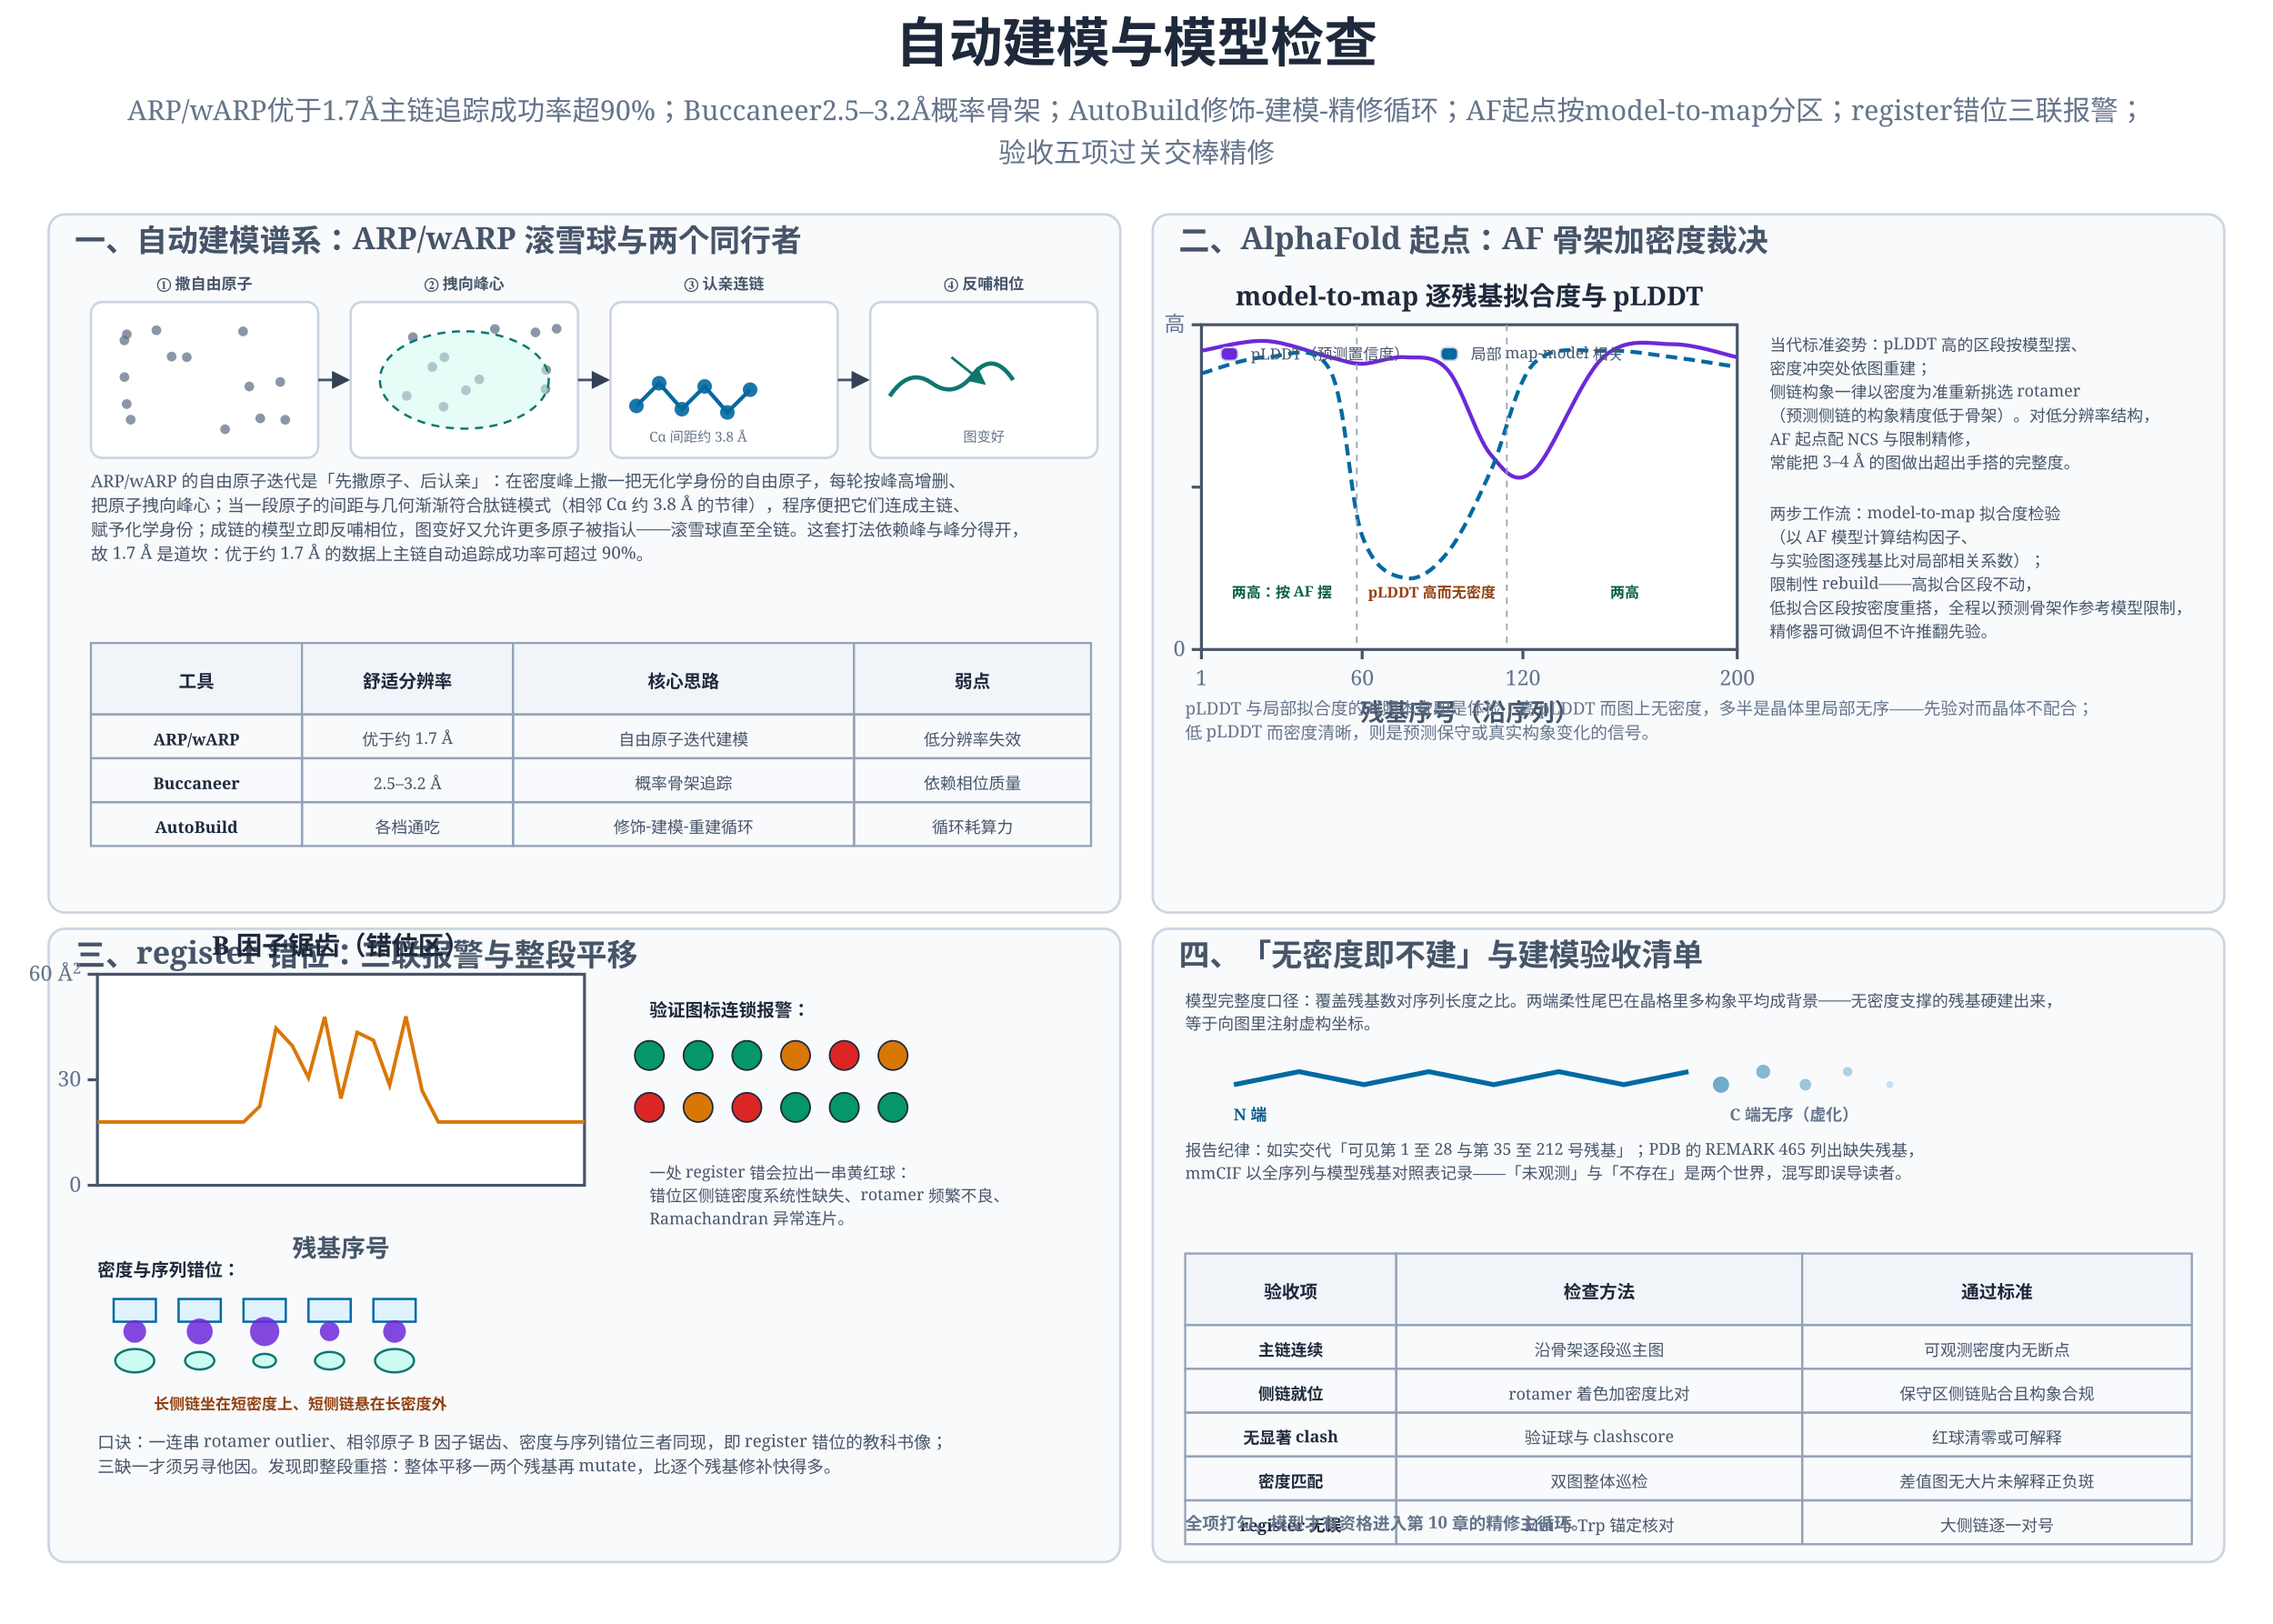
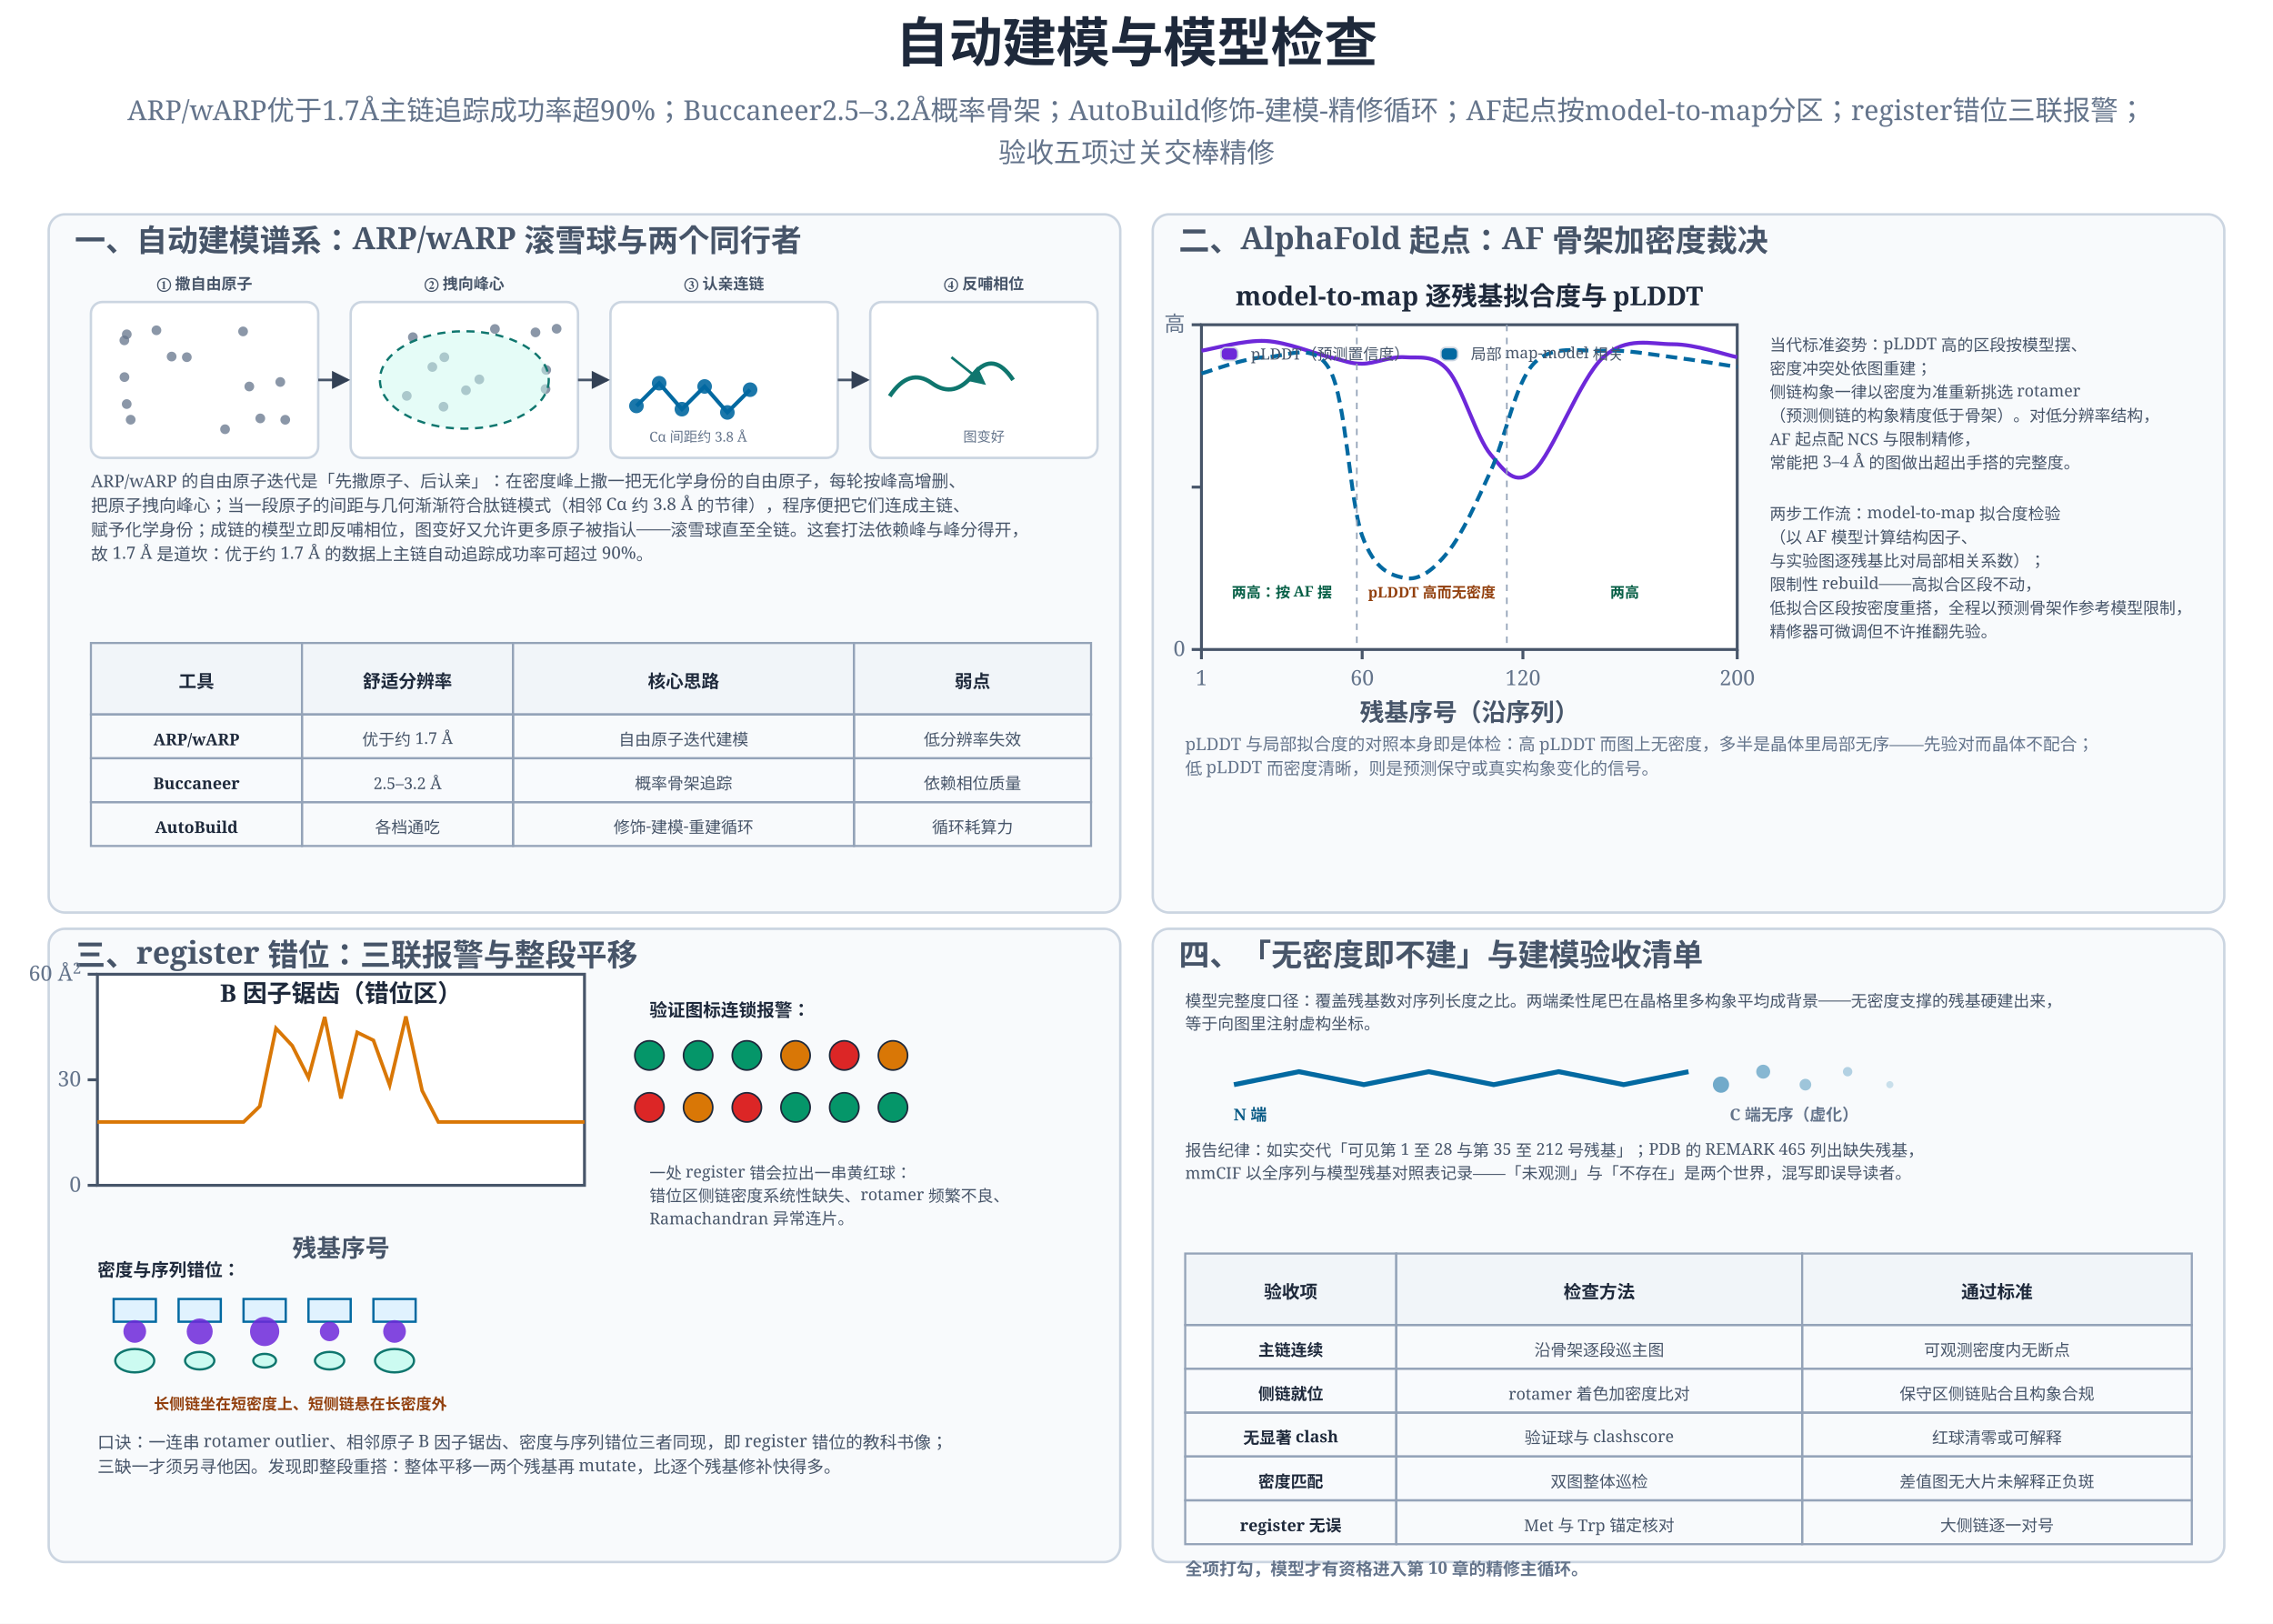
<svg xmlns="http://www.w3.org/2000/svg" width="1400" height="1000" viewBox="0 0 1400 1000" font-family="Noto Serif SC, LXGW WenKai, Songti SC, serif">
  <defs>
    <marker id="arr-ink" viewBox="0 0 10 10" refX="8.5" refY="5" markerWidth="7" markerHeight="7" orient="auto-start-reverse">
      <path d="M0,0 L10,5 L0,10 z" fill="#334155" />
    </marker>
    <marker id="arr-dna" viewBox="0 0 10 10" refX="8.5" refY="5" markerWidth="7" markerHeight="7" orient="auto-start-reverse">
      <path d="M0,0 L10,5 L0,10 z" fill="#0f766e" />
    </marker>
    <marker id="arr-rna" viewBox="0 0 10 10" refX="8.5" refY="5" markerWidth="7" markerHeight="7" orient="auto-start-reverse">
      <path d="M0,0 L10,5 L0,10 z" fill="#b45309" />
    </marker>
    <marker id="arr-pro" viewBox="0 0 10 10" refX="8.5" refY="5" markerWidth="7" markerHeight="7" orient="auto-start-reverse">
      <path d="M0,0 L10,5 L0,10 z" fill="#6d28d9" />
    </marker>
    <marker id="arr-enz" viewBox="0 0 10 10" refX="8.5" refY="5" markerWidth="7" markerHeight="7" orient="auto-start-reverse">
      <path d="M0,0 L10,5 L0,10 z" fill="#be185d" />
    </marker>
    <marker id="arr-acc" viewBox="0 0 10 10" refX="8.5" refY="5" markerWidth="7" markerHeight="7" orient="auto-start-reverse">
      <path d="M0,0 L10,5 L0,10 z" fill="#0369a1" />
    </marker>
    <marker id="arr-ok" viewBox="0 0 10 10" refX="8.5" refY="5" markerWidth="7" markerHeight="7" orient="auto-start-reverse">
      <path d="M0,0 L10,5 L0,10 z" fill="#059669" />
    </marker>
    <marker id="arr-warn" viewBox="0 0 10 10" refX="8.5" refY="5" markerWidth="7" markerHeight="7" orient="auto-start-reverse">
      <path d="M0,0 L10,5 L0,10 z" fill="#b45309" />
    </marker>
    <marker id="arr-bad" viewBox="0 0 10 10" refX="8.5" refY="5" markerWidth="7" markerHeight="7" orient="auto-start-reverse">
      <path d="M0,0 L10,5 L0,10 z" fill="#dc2626" />
    </marker>
    <marker id="arr-mute" viewBox="0 0 10 10" refX="8.5" refY="5" markerWidth="7" markerHeight="7" orient="auto-start-reverse">
      <path d="M0,0 L10,5 L0,10 z" fill="#94a3b8" />
    </marker>
  </defs>
  <rect x="0" y="0" width="1400" height="1000" fill="#ffffff" />
  <text x="700" y="38" text-anchor="middle" font-size="33" font-weight="700" fill="#1e293b">自动建模与模型检查</text>
  <text x="700" y="74" text-anchor="middle" font-size="17" fill="#64748b">ARP/wARP优于1.7Å主链追踪成功率超90%；Buccaneer2.5–3.2Å概率骨架；AutoBuild修饰-建模-精修循环；AF起点按model-to-map分区；register错位三联报警；</text>
  <text x="700" y="100" text-anchor="middle" font-size="17" fill="#64748b">验收五项过关交棒精修</text>
  <rect x="30" y="132" width="660" height="430" rx="10" fill="#f8fafc" stroke="#cbd5e1" stroke-width="1.5" />
  <text x="46" y="154.84" font-size="19" fill="#475569" font-weight="700">一、自动建模谱系：ARP/wARP 滚雪球与两个同行者</text>
  <rect x="56" y="186" width="140" height="96" rx="7" fill="#ffffff" stroke="#cbd5e1" stroke-width="1.5" />
  <text x="126" y="178" font-size="9.5" fill="#475569" text-anchor="middle" font-weight="700">① 撒自由原子</text>
  <circle cx="153.557" cy="238.032" r="3" fill="#64748b" fill-opacity="0.75" />
  <circle cx="172.638" cy="235.252" r="3" fill="#64748b" fill-opacity="0.75" />
  <circle cx="80.485" cy="258.479" r="3" fill="#64748b" fill-opacity="0.75" />
  <circle cx="96.356" cy="203.415" r="3" fill="#64748b" fill-opacity="0.75" />
  <circle cx="115.067" cy="219.986" r="3" fill="#64748b" fill-opacity="0.75" />
  <circle cx="160.321" cy="257.676" r="3" fill="#64748b" fill-opacity="0.75" />
  <circle cx="78.044" cy="248.852" r="3" fill="#64748b" fill-opacity="0.75" />
  <circle cx="149.718" cy="204.109" r="3" fill="#64748b" fill-opacity="0.75" />
  <circle cx="105.713" cy="219.595" r="3" fill="#64748b" fill-opacity="0.75" />
  <circle cx="138.621" cy="264.346" r="3" fill="#64748b" fill-opacity="0.75" />
  <circle cx="76.592" cy="209.621" r="3" fill="#64748b" fill-opacity="0.75" />
  <circle cx="76.66" cy="232.236" r="3" fill="#64748b" fill-opacity="0.75" />
  <circle cx="78.087" cy="205.895" r="3" fill="#64748b" fill-opacity="0.75" />
  <circle cx="175.687" cy="258.522" r="3" fill="#64748b" fill-opacity="0.75" />
  <rect x="216" y="186" width="140" height="96" rx="7" fill="#ffffff" stroke="#cbd5e1" stroke-width="1.5" />
  <text x="286" y="178" font-size="9.5" fill="#475569" text-anchor="middle" font-weight="700">② 拽向峰心</text>
  <circle cx="273.164" cy="250.473" r="3" fill="#64748b" fill-opacity="0.75" />
  <circle cx="336.442" cy="227.833" r="3" fill="#64748b" fill-opacity="0.75" />
  <circle cx="287.005" cy="240.338" r="3" fill="#64748b" fill-opacity="0.75" />
  <circle cx="295.222" cy="233.645" r="3" fill="#64748b" fill-opacity="0.75" />
  <circle cx="273.686" cy="219.998" r="3" fill="#64748b" fill-opacity="0.75" />
  <circle cx="250.545" cy="243.794" r="3" fill="#64748b" fill-opacity="0.75" />
  <circle cx="342.836" cy="202.464" r="3" fill="#64748b" fill-opacity="0.75" />
  <circle cx="329.819" cy="204.701" r="3" fill="#64748b" fill-opacity="0.75" />
  <circle cx="266.308" cy="226.009" r="3" fill="#64748b" fill-opacity="0.75" />
  <circle cx="336.006" cy="239.599" r="3" fill="#64748b" fill-opacity="0.75" />
  <circle cx="304.841" cy="202.607" r="3" fill="#64748b" fill-opacity="0.75" />
  <circle cx="254.292" cy="207.65" r="3" fill="#64748b" fill-opacity="0.75" />
  <ellipse cx="286" cy="234" rx="52" ry="30" fill="#ccfbf1" fill-opacity="0.5" stroke="#0f766e" stroke-width="1.4" stroke-dasharray="5 4" />
  <rect x="376" y="186" width="140" height="96" rx="7" fill="#ffffff" stroke="#cbd5e1" stroke-width="1.5" />
  <text x="446" y="178" font-size="9.5" fill="#475569" text-anchor="middle" font-weight="700">③ 认亲连链</text>
  <polyline points="392,250 406,236 420,252 434,238 448,254 462,240" fill="none" stroke="#0369a1" stroke-width="2.4" />
  <circle cx="392" cy="250" r="4.5" fill="#0369a1" fill-opacity="0.9" />
  <circle cx="406" cy="236" r="4.5" fill="#0369a1" fill-opacity="0.9" />
  <circle cx="420" cy="252" r="4.5" fill="#0369a1" fill-opacity="0.9" />
  <circle cx="434" cy="238" r="4.5" fill="#0369a1" fill-opacity="0.9" />
  <circle cx="448" cy="254" r="4.5" fill="#0369a1" fill-opacity="0.9" />
  <circle cx="462" cy="240" r="4.5" fill="#0369a1" fill-opacity="0.9" />
  <text x="430" y="272" font-size="8.5" fill="#64748b" text-anchor="middle">Cα 间距约 3.8 Å</text>
  <rect x="536" y="186" width="140" height="96" rx="7" fill="#ffffff" stroke="#cbd5e1" stroke-width="1.5" />
  <text x="606" y="178" font-size="9.5" fill="#475569" text-anchor="middle" font-weight="700">④ 反哺相位</text>
  <path d="M 548,244 q 12,-18 26,-8 q 14,10 26,-6 q 12,-14 24,4" fill="none" stroke="#0f766e" stroke-width="2.6" />
  <line x1="586" y1="220" x2="606" y2="236" stroke="#0f766e" stroke-width="1.6" marker-end="url(#arr-dna)" />
  <text x="606" y="272" font-size="8.5" fill="#64748b" text-anchor="middle">图变好</text>
  <line x1="196" y1="234" x2="214" y2="234" stroke="#475569" stroke-width="1.6" marker-end="url(#arr-ink)" />
  <line x1="356" y1="234" x2="374" y2="234" stroke="#475569" stroke-width="1.6" marker-end="url(#arr-ink)" />
  <line x1="516" y1="234" x2="534" y2="234" stroke="#475569" stroke-width="1.6" marker-end="url(#arr-ink)" />
  <text x="56" y="300" font-size="10.5" fill="#475569">ARP/wARP 的自由原子迭代是「先撒原子、后认亲」：在密度峰上撒一把无化学身份的自由原子，每轮按峰高增删、</text>
  <text x="56" y="315" font-size="10.5" fill="#475569">把原子拽向峰心；当一段原子的间距与几何渐渐符合肽链模式（相邻 Cα 约 3.8 Å 的节律），程序便把它们连成主链、</text>
  <text x="56" y="330" font-size="10.5" fill="#475569">赋予化学身份；成链的模型立即反哺相位，图变好又允许更多原子被指认——滚雪球直至全链。这套打法依赖峰与峰分得开，</text>
  <text x="56" y="345" font-size="10.5" fill="#475569">故 1.7 Å 是道坎：优于约 1.7 Å 的数据上主链自动追踪成功率可超过 90%。</text>
  <rect x="56" y="396" width="130" height="44" fill="#f1f5f9" stroke="#94a3b8" stroke-width="1.3" />
  <text x="121" y="423.5" font-size="11" fill="#1e293b" text-anchor="middle" font-weight="700">工具</text>
  <rect x="186" y="396" width="130" height="44" fill="#f1f5f9" stroke="#94a3b8" stroke-width="1.3" />
  <text x="251" y="423.5" font-size="11" fill="#1e293b" text-anchor="middle" font-weight="700">舒适分辨率</text>
  <rect x="316" y="396" width="210" height="44" fill="#f1f5f9" stroke="#94a3b8" stroke-width="1.3" />
  <text x="421" y="423.5" font-size="11" fill="#1e293b" text-anchor="middle" font-weight="700">核心思路</text>
  <rect x="526" y="396" width="146" height="44" fill="#f1f5f9" stroke="#94a3b8" stroke-width="1.3" />
  <text x="599" y="423.5" font-size="11" fill="#1e293b" text-anchor="middle" font-weight="700">弱点</text>
  <rect x="56" y="440" width="130" height="27" fill="none" stroke="#94a3b8" stroke-width="1.3" />
  <text x="121" y="459" font-size="10" fill="#1e293b" text-anchor="middle" font-weight="700">ARP/wARP</text>
  <rect x="186" y="440" width="130" height="27" fill="none" stroke="#94a3b8" stroke-width="1.3" />
  <text x="251" y="459" font-size="10" fill="#475569" text-anchor="middle" font-weight="500">优于约 1.7 Å</text>
  <rect x="316" y="440" width="210" height="27" fill="none" stroke="#94a3b8" stroke-width="1.3" />
  <text x="421" y="459" font-size="10" fill="#475569" text-anchor="middle" font-weight="500">自由原子迭代建模</text>
  <rect x="526" y="440" width="146" height="27" fill="none" stroke="#94a3b8" stroke-width="1.3" />
  <text x="599" y="459" font-size="10" fill="#475569" text-anchor="middle" font-weight="500">低分辨率失效</text>
  <rect x="56" y="467" width="616" height="27" fill="#f8fafc" fill-opacity="0.85" />
  <rect x="56" y="467" width="130" height="27" fill="none" stroke="#94a3b8" stroke-width="1.3" />
  <text x="121" y="486" font-size="10" fill="#1e293b" text-anchor="middle" font-weight="700">Buccaneer</text>
  <rect x="186" y="467" width="130" height="27" fill="none" stroke="#94a3b8" stroke-width="1.3" />
  <text x="251" y="486" font-size="10" fill="#475569" text-anchor="middle" font-weight="500">2.5–3.2 Å</text>
  <rect x="316" y="467" width="210" height="27" fill="none" stroke="#94a3b8" stroke-width="1.3" />
  <text x="421" y="486" font-size="10" fill="#475569" text-anchor="middle" font-weight="500">概率骨架追踪</text>
  <rect x="526" y="467" width="146" height="27" fill="none" stroke="#94a3b8" stroke-width="1.3" />
  <text x="599" y="486" font-size="10" fill="#475569" text-anchor="middle" font-weight="500">依赖相位质量</text>
  <rect x="56" y="494" width="130" height="27" fill="none" stroke="#94a3b8" stroke-width="1.3" />
  <text x="121" y="513" font-size="10" fill="#1e293b" text-anchor="middle" font-weight="700">AutoBuild</text>
  <rect x="186" y="494" width="130" height="27" fill="none" stroke="#94a3b8" stroke-width="1.3" />
  <text x="251" y="513" font-size="10" fill="#475569" text-anchor="middle" font-weight="500">各档通吃</text>
  <rect x="316" y="494" width="210" height="27" fill="none" stroke="#94a3b8" stroke-width="1.3" />
  <text x="421" y="513" font-size="10" fill="#475569" text-anchor="middle" font-weight="500">修饰-建模-重建循环</text>
  <rect x="526" y="494" width="146" height="27" fill="none" stroke="#94a3b8" stroke-width="1.3" />
  <text x="599" y="513" font-size="10" fill="#475569" text-anchor="middle" font-weight="500">循环耗算力</text>
  <rect x="710" y="132" width="660" height="430" rx="10" fill="#f8fafc" stroke="#cbd5e1" stroke-width="1.5" />
  <text x="726" y="154.84" font-size="19" fill="#475569" font-weight="700">二、AlphaFold 起点：AF 骨架加密度裁决</text>
  <rect x="740" y="200" width="330" height="200" fill="#ffffff" stroke="#475569" stroke-width="1.8" />
  <line x1="740" y1="400" x2="740" y2="406" stroke="#475569" stroke-width="1.8" />
  <text x="740" y="422" font-size="13" fill="#64748b" text-anchor="middle">1</text>
  <line x1="839" y1="400" x2="839" y2="406" stroke="#475569" stroke-width="1.8" />
  <text x="839" y="422" font-size="13" fill="#64748b" text-anchor="middle">60</text>
  <line x1="938" y1="400" x2="938" y2="406" stroke="#475569" stroke-width="1.8" />
  <text x="938" y="422" font-size="13" fill="#64748b" text-anchor="middle">120</text>
  <line x1="1070" y1="400" x2="1070" y2="406" stroke="#475569" stroke-width="1.8" />
  <text x="1070" y="422" font-size="13" fill="#64748b" text-anchor="middle">200</text>
  <line x1="734" y1="400" x2="740" y2="400" stroke="#475569" stroke-width="1.8" />
  <text x="730" y="404" font-size="13" fill="#64748b" text-anchor="end">0</text>
  <line x1="734" y1="300" x2="740" y2="300" stroke="#475569" stroke-width="1.8" />
  <line x1="734" y1="200" x2="740" y2="200" stroke="#475569" stroke-width="1.8" />
  <text x="730" y="204" font-size="13" fill="#64748b" text-anchor="end">高</text>
  <text x="905" y="444" font-size="15" fill="#475569" text-anchor="middle" font-weight="600">残基序号（沿序列）</text>
  <text x="905" y="188" font-size="16" fill="#1e293b" text-anchor="middle" font-weight="700">model-to-map 逐残基拟合度与 pLDDT</text>
  <path d="M740,216 C746.6,215.0 766.4,209.3 779.6,210 C792.8,210.7 809.3,217.7 819.2,220 C829.1,222.3 831.3,224.0 839,224 C846.7,224.0 856.6,219.3 865.4,220 C874.2,220.7 883.0,218.0 891.8,228 C900.6,238.0 909.4,269.7 918.2,280 C927.0,290.3 933.1,300.0 944.6,290 C956.1,280.0 973.2,233.0 987.5,220 C1001.8,207.0 1016.7,212.0 1030.4,212 C1044.2,212.0 1063.4,218.7 1070,220" fill="none" stroke="#6d28d9" stroke-width="2.4" />
  <path d="M740,230 C746.6,228.3 766.4,220.3 779.6,220 C792.8,219.7 809.3,209.7 819.2,228 C829.1,246.3 831.3,308.7 839,330 C846.7,351.3 856.6,354.3 865.4,356 C874.2,357.7 883.0,351.0 891.8,340 C900.6,329.0 909.4,309.3 918.2,290 C927.0,270.7 933.1,236.3 944.6,224 C956.1,211.7 973.2,216.7 987.5,216 C1001.8,215.3 1016.7,218.3 1030.4,220 C1044.2,221.7 1063.4,225.0 1070,226" fill="none" stroke="#0369a1" stroke-width="2.4" stroke-dasharray="7 4" />
  <rect x="752" y="214.01" width="10.45" height="7.98" rx="3" fill="#6d28d9" stroke="#cbd5e1" stroke-width="1" />
  <text x="770.45" y="221.42" font-size="9.5" fill="#475569">pLDDT（预测置信度）</text>
  <rect x="887.45" y="214.01" width="10.45" height="7.98" rx="3" fill="#0369a1" stroke="#cbd5e1" stroke-width="1" />
  <text x="905.9" y="221.42" font-size="9.5" fill="#475569">局部 map-model 相关</text>
  <line x1="835.7" y1="200" x2="835.7" y2="400" stroke="#94a3b8" stroke-width="1" stroke-dasharray="4 4" />
  <line x1="928.1" y1="200" x2="928.1" y2="400" stroke="#94a3b8" stroke-width="1" stroke-dasharray="4 4" />
  <text x="789.5" y="368" font-size="9" fill="#065f46" text-anchor="middle" font-weight="700">两高：按 AF 摆</text>
  <text x="881.9" y="368" font-size="9" fill="#92400e" text-anchor="middle" font-weight="700">pLDDT 高而无密度</text>
  <text x="1000.7" y="368" font-size="9" fill="#065f46" text-anchor="middle" font-weight="700">两高</text>
  <text x="1090" y="216" font-size="10" fill="#475569">当代标准姿势：pLDDT 高的区段按模型摆、</text>
  <text x="1090" y="230.5" font-size="10" fill="#475569">密度冲突处依图重建；</text>
  <text x="1090" y="245" font-size="10" fill="#475569">侧链构象一律以密度为准重新挑选 rotamer</text>
  <text x="1090" y="259.5" font-size="10" fill="#475569">（预测侧链的构象精度低于骨架）。对低分辨率结构，</text>
  <text x="1090" y="274" font-size="10" fill="#475569">AF 起点配 NCS 与限制精修，</text>
  <text x="1090" y="288.5" font-size="10" fill="#475569">常能把 3–4 Å 的图做出超出手搭的完整度。</text>
  <text x="1090" y="320" font-size="10" fill="#475569">两步工作流：model-to-map 拟合度检验</text>
  <text x="1090" y="334.5" font-size="10" fill="#475569">（以 AF 模型计算结构因子、</text>
  <text x="1090" y="349" font-size="10" fill="#475569">与实验图逐残基比对局部相关系数）；</text>
  <text x="1090" y="363.5" font-size="10" fill="#475569">限制性 rebuild——高拟合区段不动，</text>
  <text x="1090" y="378" font-size="10" fill="#475569">低拟合区段按密度重搭，全程以预测骨架作参考模型限制，</text>
  <text x="1090" y="392.5" font-size="10" fill="#475569">精修器可微调但不许推翻先验。</text>
-   <text x="730" y="440" font-size="10.5" fill="#64748b">pLDDT 与局部拟合度的对照本身即是体检：高 pLDDT 而图上无密度，多半是晶体里局部无序——先验对而晶体不配合；</text>
-   <text x="730" y="455" font-size="10.5" fill="#64748b">低 pLDDT 而密度清晰，则是预测保守或真实构象变化的信号。</text>
+   <text x="730" y="462" font-size="10.5" fill="#64748b">pLDDT 与局部拟合度的对照本身即是体检：高 pLDDT 而图上无密度，多半是晶体里局部无序——先验对而晶体不配合；</text>
+   <text x="730" y="477" font-size="10.5" fill="#64748b">低 pLDDT 而密度清晰，则是预测保守或真实构象变化的信号。</text>
  <rect x="30" y="572" width="660" height="390" rx="10" fill="#f8fafc" stroke="#cbd5e1" stroke-width="1.5" />
  <text x="46" y="594.84" font-size="19" fill="#475569" font-weight="700">三、register 错位：三联报警与整段平移</text>
  <rect x="60" y="600" width="300" height="130" fill="#ffffff" stroke="#475569" stroke-width="1.8" />
  <line x1="54" y1="730" x2="60" y2="730" stroke="#475569" stroke-width="1.8" />
  <text x="50" y="734" font-size="13" fill="#64748b" text-anchor="end">0</text>
  <line x1="54" y1="665" x2="60" y2="665" stroke="#475569" stroke-width="1.8" />
  <text x="50" y="669" font-size="13" fill="#64748b" text-anchor="end">30</text>
  <line x1="54" y1="600" x2="60" y2="600" stroke="#475569" stroke-width="1.8" />
  <text x="50" y="604" font-size="13" fill="#64748b" text-anchor="end">60 Å<tspan dy="-4.4" font-size="9.4">2</tspan>
  </text>
  <text x="210" y="774" font-size="15" fill="#475569" text-anchor="middle" font-weight="600">残基序号</text>
-   <text x="210" y="588" font-size="16" fill="#1e293b" text-anchor="middle" font-weight="700">B 因子锯齿（错位区）</text>
+   <text x="210" y="617" font-size="15" fill="#1e293b" text-anchor="middle" font-weight="700">B 因子锯齿（错位区）</text>
  <path d="M60.0,691.0 L70.0,691.0 L80.0,691.0 L90.0,691.0 L100.0,691.0 L110.0,691.0 L120.0,691.0 L130.0,691.0 L140.0,691.0 L150.0,691.0 L160.0,681.3 L170.0,633.3 L180.0,644.0 L190.0,663.7 L200.0,626.3 L210.0,676.5 L220.0,635.8 L230.0,640.7 L240.0,668.3 L250.0,626.0 L260.0,671.7 L270.0,691.0 L280.0,691.0 L290.0,691.0 L300.0,691.0 L310.0,691.0 L320.0,691.0 L330.0,691.0 L340.0,691.0 L350.0,691.0 L360.0,691.0" fill="none" stroke="#d97706" stroke-width="2.2" />
  <text x="400" y="626" font-size="11" fill="#1e293b" font-weight="700">验证图标连锁报警：</text>
  <circle cx="400" cy="650" r="9" fill="#059669" stroke="#1e293b" stroke-width="1" />
  <circle cx="430" cy="650" r="9" fill="#059669" stroke="#1e293b" stroke-width="1" />
  <circle cx="460" cy="650" r="9" fill="#059669" stroke="#1e293b" stroke-width="1" />
  <circle cx="490" cy="650" r="9" fill="#d97706" stroke="#1e293b" stroke-width="1" />
  <circle cx="520" cy="650" r="9" fill="#dc2626" stroke="#1e293b" stroke-width="1" />
  <circle cx="550" cy="650" r="9" fill="#d97706" stroke="#1e293b" stroke-width="1" />
  <circle cx="400" cy="682" r="9" fill="#dc2626" stroke="#1e293b" stroke-width="1" />
  <circle cx="430" cy="682" r="9" fill="#d97706" stroke="#1e293b" stroke-width="1" />
  <circle cx="460" cy="682" r="9" fill="#dc2626" stroke="#1e293b" stroke-width="1" />
  <circle cx="490" cy="682" r="9" fill="#059669" stroke="#1e293b" stroke-width="1" />
  <circle cx="520" cy="682" r="9" fill="#059669" stroke="#1e293b" stroke-width="1" />
  <circle cx="550" cy="682" r="9" fill="#059669" stroke="#1e293b" stroke-width="1" />
  <text x="400" y="726" font-size="10" fill="#475569">一处 register 错会拉出一串黄红球：</text>
  <text x="400" y="740" font-size="10" fill="#475569">错位区侧链密度系统性缺失、rotamer 频繁不良、</text>
  <text x="400" y="754" font-size="10" fill="#475569">Ramachandran 异常连片。</text>
  <text x="60" y="786" font-size="11" fill="#1e293b" font-weight="700">密度与序列错位：</text>
  <rect x="70" y="800" width="26" height="14" fill="#e0f2fe" stroke="#0369a1" stroke-width="1.4" />
  <ellipse cx="83" cy="838" rx="12" ry="7.2" fill="#ccfbf1" stroke="#0f766e" stroke-width="1.4" />
  <circle cx="83" cy="820" r="7" fill="#6d28d9" fill-opacity="0.85" />
  <rect x="110" y="800" width="26" height="14" fill="#e0f2fe" stroke="#0369a1" stroke-width="1.4" />
  <ellipse cx="123" cy="838" rx="9" ry="5.4" fill="#ccfbf1" stroke="#0f766e" stroke-width="1.4" />
  <circle cx="123" cy="820" r="8" fill="#6d28d9" fill-opacity="0.85" />
  <rect x="150" y="800" width="26" height="14" fill="#e0f2fe" stroke="#0369a1" stroke-width="1.4" />
  <ellipse cx="163" cy="838" rx="7" ry="4.2" fill="#ccfbf1" stroke="#0f766e" stroke-width="1.4" />
  <circle cx="163" cy="820" r="9" fill="#6d28d9" fill-opacity="0.85" />
  <rect x="190" y="800" width="26" height="14" fill="#e0f2fe" stroke="#0369a1" stroke-width="1.4" />
  <ellipse cx="203" cy="838" rx="9" ry="5.4" fill="#ccfbf1" stroke="#0f766e" stroke-width="1.4" />
  <circle cx="203" cy="820" r="6" fill="#6d28d9" fill-opacity="0.85" />
  <rect x="230" y="800" width="26" height="14" fill="#e0f2fe" stroke="#0369a1" stroke-width="1.4" />
  <ellipse cx="243" cy="838" rx="12" ry="7.2" fill="#ccfbf1" stroke="#0f766e" stroke-width="1.4" />
  <circle cx="243" cy="820" r="7" fill="#6d28d9" fill-opacity="0.85" />
  <text x="185" y="868" font-size="9.5" fill="#92400e" text-anchor="middle" font-weight="700">长侧链坐在短密度上、短侧链悬在长密度外</text>
  <text x="60" y="892" font-size="10.5" fill="#475569">口诀：一连串 rotamer outlier、相邻原子 B 因子锯齿、密度与序列错位三者同现，即 register 错位的教科书像；</text>
  <text x="60" y="907" font-size="10.5" fill="#475569">三缺一才须另寻他因。发现即整段重搭：整体平移一两个残基再 mutate，比逐个残基修补快得多。</text>
  <rect x="710" y="572" width="660" height="390" rx="10" fill="#f8fafc" stroke="#cbd5e1" stroke-width="1.5" />
  <text x="726" y="594.84" font-size="19" fill="#475569" font-weight="700">四、「无密度即不建」与建模验收清单</text>
  <path d="M 760,668 L 800,660 L 840,668 L 880,660 L 920,668 L 960,660 L 1000,668 L 1040,660" fill="none" stroke="#0369a1" stroke-width="3" />
  <circle cx="1060" cy="668" r="5" fill="#0369a1" fill-opacity="0.55" />
  <circle cx="1086" cy="660" r="4.3" fill="#0369a1" fill-opacity="0.46" />
  <circle cx="1112" cy="668" r="3.6" fill="#0369a1" fill-opacity="0.37" />
  <circle cx="1138" cy="660" r="2.9" fill="#0369a1" fill-opacity="0.28" />
  <circle cx="1164" cy="668" r="2.2" fill="#0369a1" fill-opacity="0.19" />
  <text x="770" y="690" font-size="10" fill="#075985" text-anchor="middle" font-weight="700">N 端</text>
  <text x="1105" y="690" font-size="10" fill="#64748b" text-anchor="middle" font-weight="700">C 端无序（虚化）</text>
  <text x="730" y="620" font-size="10" fill="#475569">模型完整度口径：覆盖残基数对序列长度之比。两端柔性尾巴在晶格里多构象平均成背景——无密度支撑的残基硬建出来，</text>
  <text x="730" y="634" font-size="10" fill="#475569">等于向图里注射虚构坐标。</text>
  <text x="730" y="712" font-size="10" fill="#475569">报告纪律：如实交代「可见第 1 至 28 与第 35 至 212 号残基」；PDB 的 REMARK 465 列出缺失残基，</text>
  <text x="730" y="726" font-size="10" fill="#475569">mmCIF 以全序列与模型残基对照表记录——「未观测」与「不存在」是两个世界，混写即误导读者。</text>
  <rect x="730" y="772" width="130" height="44" fill="#f1f5f9" stroke="#94a3b8" stroke-width="1.3" />
  <text x="795" y="799.5" font-size="11" fill="#1e293b" text-anchor="middle" font-weight="700">验收项</text>
  <rect x="860" y="772" width="250" height="44" fill="#f1f5f9" stroke="#94a3b8" stroke-width="1.3" />
  <text x="985" y="799.5" font-size="11" fill="#1e293b" text-anchor="middle" font-weight="700">检查方法</text>
  <rect x="1110" y="772" width="240" height="44" fill="#f1f5f9" stroke="#94a3b8" stroke-width="1.3" />
  <text x="1230" y="799.5" font-size="11" fill="#1e293b" text-anchor="middle" font-weight="700">通过标准</text>
  <rect x="730" y="816" width="130" height="27" fill="none" stroke="#94a3b8" stroke-width="1.3" />
  <text x="795" y="835" font-size="10" fill="#1e293b" text-anchor="middle" font-weight="700">主链连续</text>
  <rect x="860" y="816" width="250" height="27" fill="none" stroke="#94a3b8" stroke-width="1.3" />
  <text x="985" y="835" font-size="10" fill="#475569" text-anchor="middle" font-weight="500">沿骨架逐段巡主图</text>
  <rect x="1110" y="816" width="240" height="27" fill="none" stroke="#94a3b8" stroke-width="1.3" />
  <text x="1230" y="835" font-size="10" fill="#475569" text-anchor="middle" font-weight="500">可观测密度内无断点</text>
  <rect x="730" y="843" width="620" height="27" fill="#f8fafc" fill-opacity="0.85" />
  <rect x="730" y="843" width="130" height="27" fill="none" stroke="#94a3b8" stroke-width="1.3" />
  <text x="795" y="862" font-size="10" fill="#1e293b" text-anchor="middle" font-weight="700">侧链就位</text>
  <rect x="860" y="843" width="250" height="27" fill="none" stroke="#94a3b8" stroke-width="1.3" />
  <text x="985" y="862" font-size="10" fill="#475569" text-anchor="middle" font-weight="500">rotamer 着色加密度比对</text>
  <rect x="1110" y="843" width="240" height="27" fill="none" stroke="#94a3b8" stroke-width="1.3" />
  <text x="1230" y="862" font-size="10" fill="#475569" text-anchor="middle" font-weight="500">保守区侧链贴合且构象合规</text>
  <rect x="730" y="870" width="130" height="27" fill="none" stroke="#94a3b8" stroke-width="1.3" />
  <text x="795" y="889" font-size="10" fill="#1e293b" text-anchor="middle" font-weight="700">无显著 clash</text>
  <rect x="860" y="870" width="250" height="27" fill="none" stroke="#94a3b8" stroke-width="1.3" />
  <text x="985" y="889" font-size="10" fill="#475569" text-anchor="middle" font-weight="500">验证球与 clashscore</text>
  <rect x="1110" y="870" width="240" height="27" fill="none" stroke="#94a3b8" stroke-width="1.3" />
  <text x="1230" y="889" font-size="10" fill="#475569" text-anchor="middle" font-weight="500">红球清零或可解释</text>
  <rect x="730" y="897" width="620" height="27" fill="#f8fafc" fill-opacity="0.85" />
  <rect x="730" y="897" width="130" height="27" fill="none" stroke="#94a3b8" stroke-width="1.3" />
  <text x="795" y="916" font-size="10" fill="#1e293b" text-anchor="middle" font-weight="700">密度匹配</text>
  <rect x="860" y="897" width="250" height="27" fill="none" stroke="#94a3b8" stroke-width="1.3" />
  <text x="985" y="916" font-size="10" fill="#475569" text-anchor="middle" font-weight="500">双图整体巡检</text>
  <rect x="1110" y="897" width="240" height="27" fill="none" stroke="#94a3b8" stroke-width="1.3" />
  <text x="1230" y="916" font-size="10" fill="#475569" text-anchor="middle" font-weight="500">差值图无大片未解释正负斑</text>
  <rect x="730" y="924" width="130" height="27" fill="none" stroke="#94a3b8" stroke-width="1.3" />
  <text x="795" y="943" font-size="10" fill="#1e293b" text-anchor="middle" font-weight="700">register 无误</text>
  <rect x="860" y="924" width="250" height="27" fill="none" stroke="#94a3b8" stroke-width="1.3" />
  <text x="985" y="943" font-size="10" fill="#475569" text-anchor="middle" font-weight="500">Met 与 Trp 锚定核对</text>
  <rect x="1110" y="924" width="240" height="27" fill="none" stroke="#94a3b8" stroke-width="1.3" />
  <text x="1230" y="943" font-size="10" fill="#475569" text-anchor="middle" font-weight="500">大侧链逐一对号</text>
-   <text x="730" y="942" font-size="10.5" fill="#64748b" font-weight="700">全项打勾，模型才有资格进入第 10 章的精修主循环。</text>
+   <text x="730" y="970" font-size="10.5" fill="#64748b" font-weight="700">全项打勾，模型才有资格进入第 10 章的精修主循环。</text>
</svg>
